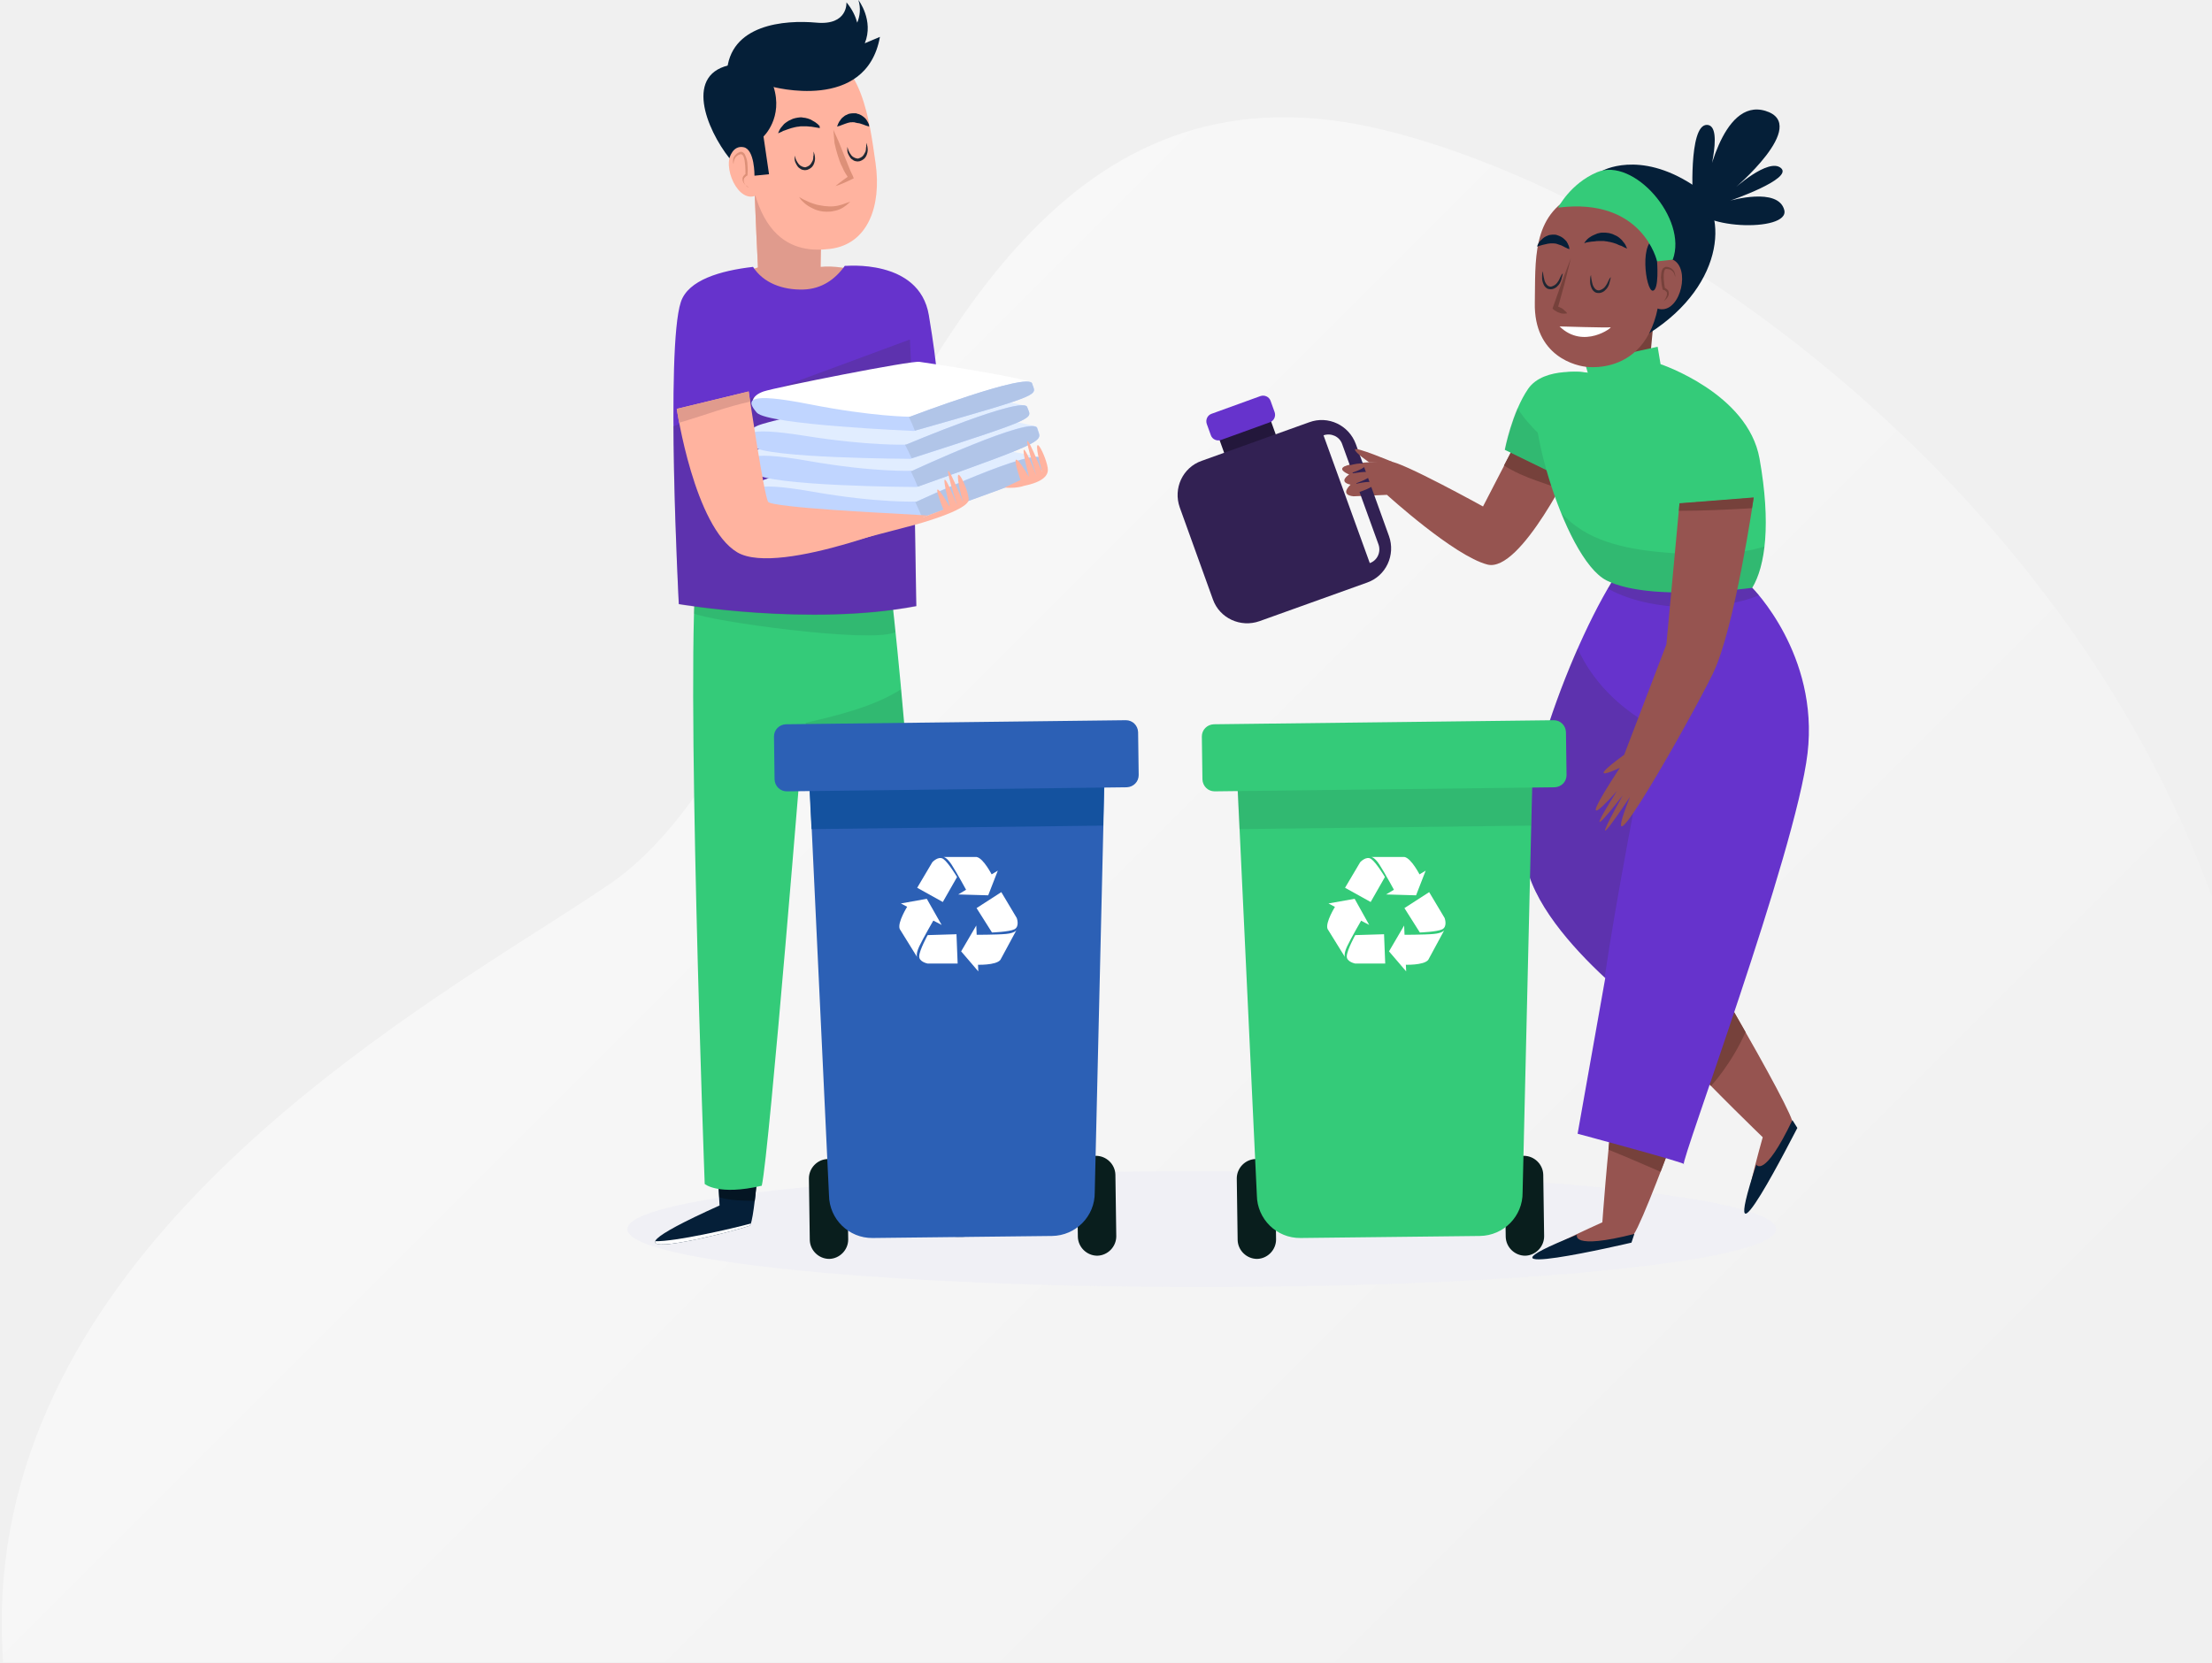
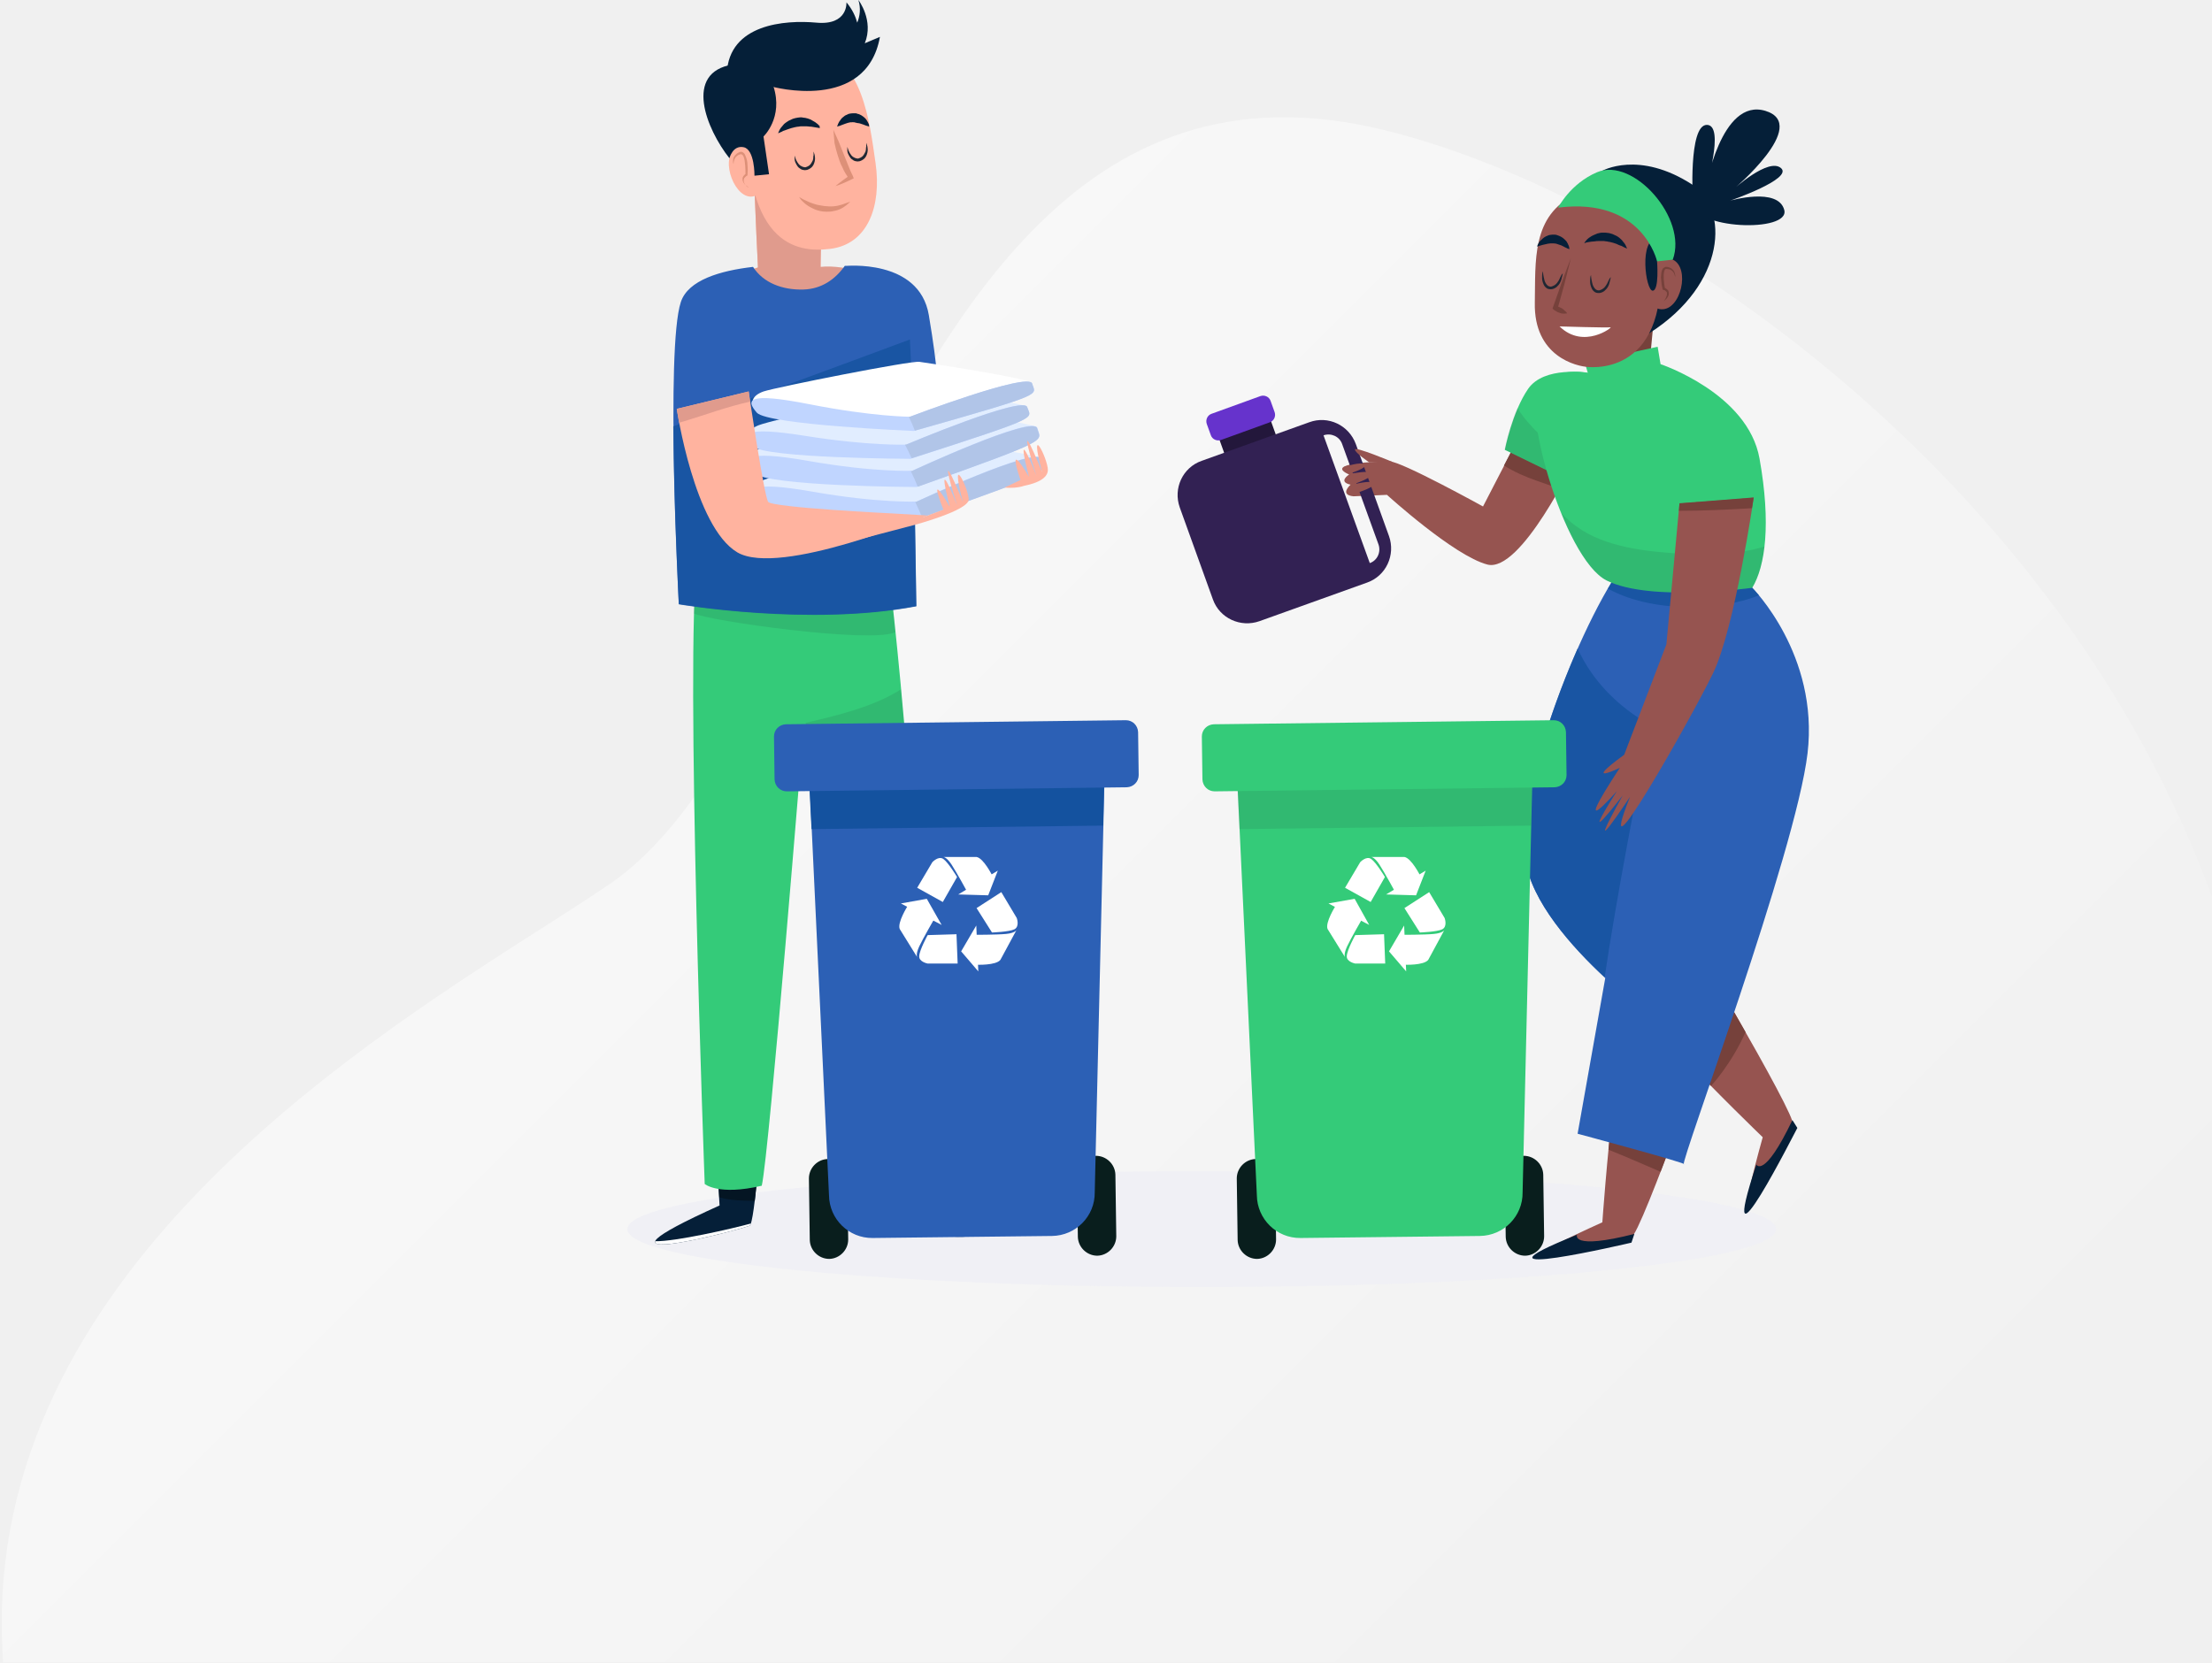
<svg xmlns="http://www.w3.org/2000/svg" width="878" height="660" viewBox="0 0 878 660" fill="none" version="1.1" id="svg4474">
  <path opacity="0.5" fill-rule="evenodd" clip-rule="evenodd" d="M868.075 660H1.269C-9.706 512.198 136.012 419.063 215.18 368.462C225.465 361.889 234.626 356.033 242.175 350.869C275.263 328.232 299.799 278.801 325.894 226.228C373.97 129.372 427.337 21.855 549.226 51.591C656.389 77.802 817.447 189.332 878 356.181V633.297C874.996 642.129 871.691 651.031 868.075 660Z" fill="url(#paint0_linear)" id="path4253" />
  <path d="M477 465C351.079 465 249 475.297 249 488C249 500.703 351.079 511 477 511C602.921 511 705 500.703 705 488C705 475.297 602.921 465 477 465Z" fill="#F0F0F5" id="path4255" />
  <path d="M683.38 398.817C683.38 398.817 651.032 491.056 647.566 491.056C644.1 491.056 574.782 512.963 636.013 485.291C636.013 485.291 642.945 384.981 653.343 380.369C663.74 375.758 683.38 398.817 683.38 398.817Z" fill="#965450" id="path4257" />
  <path d="M659.119 465.229C669.632 437.903 683.381 398.817 683.381 398.817C683.381 398.817 663.74 375.758 653.343 380.369C646.642 383.367 641.328 426.489 638.439 456.466C645.371 459.234 652.187 462.231 659.119 465.229Z" fill="#76413B" id="path4259" />
  <path d="M625.962 490.249C625.962 490.249 623.305 496.36 648.721 489.903L647.566 493.362C647.566 493.362 575.938 510.196 625.962 490.249Z" fill="#051F38" id="path4261" />
  <path d="M663.74 359.731C663.74 359.731 713.764 443.784 711.569 446.436C709.374 449.087 681.647 516.191 699.669 451.509C699.669 451.509 627.117 381.753 630.236 370.8C633.471 359.962 663.74 359.731 663.74 359.731Z" fill="#965450" id="path4263" />
  <path d="M697.128 462.347C697.128 462.347 700.132 468.342 711.454 444.706L713.418 447.819C713.302 447.819 680.261 513.539 697.128 462.347Z" fill="#051F38" id="path4265" />
  <path d="M692.854 409.771C679.452 386.134 663.74 359.731 663.74 359.731C663.74 359.731 633.471 359.962 630.236 370.8C628.157 377.833 657.964 409.655 679.106 431.101C679.221 431.216 687.424 422.108 692.854 409.771Z" fill="#76413B" id="path4267" />
-   <path d="M695.51 233.364C695.51 233.364 664.894 199.351 646.987 220.681C629.08 242.011 601.353 312.343 605.396 341.168C607.823 358.117 624.112 376.219 637.167 388.325L626.192 450.125C626.192 450.125 671.248 462.231 668.36 462.231C666.627 462.231 712.839 338.286 717.46 299.084C722.082 259.883 695.51 233.364 695.51 233.364Z" fill="#6633CC" id="path4269" />
-   <path opacity="0.2" d="M672.059 240.974C680.608 240.858 689.966 239.705 698.168 236.362C696.551 234.402 695.511 233.364 695.511 233.364C695.511 233.364 664.896 199.351 646.989 220.681C644.216 224.025 641.212 228.406 638.208 233.71C648.26 239.244 660.968 241.204 672.059 240.974Z" fill="#352C38" id="path4271" />
-   <path opacity="0.2" d="M626.193 257.461C613.485 286.401 602.741 322.374 605.398 341.053C607.708 357.886 623.883 375.873 636.937 387.979C641.559 356.618 649.992 313.035 655.076 287.9C642.483 280.752 632.085 270.49 626.193 257.461Z" fill="#352C38" id="path4273" />
+   <path d="M695.51 233.364C695.51 233.364 664.894 199.351 646.987 220.681C629.08 242.011 601.353 312.343 605.396 341.168C607.823 358.117 624.112 376.219 637.167 388.325L626.192 450.125C626.192 450.125 671.248 462.231 668.36 462.231C666.627 462.231 712.839 338.286 717.46 299.084C722.082 259.883 695.51 233.364 695.51 233.364Z" fill="#6633CC" id="path4269" style="fill:#2c60b5;fill-opacity:1" />
+   <path opacity="0.2" d="M672.059 240.974C680.608 240.858 689.966 239.705 698.168 236.362C696.551 234.402 695.511 233.364 695.511 233.364C695.511 233.364 664.896 199.351 646.989 220.681C644.216 224.025 641.212 228.406 638.208 233.71C648.26 239.244 660.968 241.204 672.059 240.974Z" fill="#352C38" id="path4271" style="fill:#14529f;fill-opacity:1;opacity:0.8" />
+   <path opacity="0.2" d="M626.193 257.461C613.485 286.401 602.741 322.374 605.398 341.053C607.708 357.886 623.883 375.873 636.937 387.979C641.559 356.618 649.992 313.035 655.076 287.9C642.483 280.752 632.085 270.49 626.193 257.461Z" fill="#352C38" id="path4273" style="opacity:0.8;fill:#14529f;fill-opacity:1" />
  <path d="M607.131 165.337L588.646 201.08C588.646 201.08 556.298 183.209 551.676 183.209C547.055 183.209 525.105 183.785 535.502 188.397C535.502 188.397 530.881 191.279 536.08 192.432C536.08 192.432 531.459 196.468 537.235 197.044L550.521 196.468C550.521 196.468 577.093 220.681 590.379 224.139C603.665 227.598 625.038 182.632 625.038 182.632L607.131 165.337Z" fill="#965450" id="path4275" />
  <path d="M610.135 190.934C613.023 191.972 616.027 193.01 619.031 194.047C622.728 187.591 625.038 182.517 625.038 182.517L607.131 165.223L596.964 184.823C601.008 187.36 605.514 189.32 610.135 190.934Z" fill="#76413B" id="path4277" />
  <path d="M630.236 148.043C630.236 148.043 612.907 145.161 606.552 154.385C600.198 163.608 597.31 178.597 597.31 178.597L622.149 190.704L630.236 148.043Z" fill="#34CB79" id="path4279" />
  <path opacity="0.1" d="M620.648 180.673C614.294 175.715 607.015 169.489 602.279 161.994C598.813 170.065 597.195 178.482 597.195 178.482L622.034 190.588L623.536 182.748C622.612 182.172 621.572 181.48 620.648 180.673Z" fill="#161826" id="path4281" />
  <path d="M508.699 178.943C509.392 180.788 508.353 182.863 506.504 183.555L492.872 188.513C491.023 189.205 488.944 188.167 488.25 186.322L482.821 171.218C482.127 169.373 483.167 167.298 485.016 166.606L498.648 161.648C500.497 160.957 502.576 161.994 503.269 163.839L508.699 178.943Z" fill="#23173B" id="path4283" />
  <path d="M519.674 167.644L476.928 182.979C469.419 185.63 465.607 193.932 468.264 201.426L481.434 237.976C484.091 245.47 492.409 249.275 499.919 246.623L542.665 231.289C550.174 228.637 553.987 220.335 551.33 212.841L538.159 176.291C535.387 168.797 527.184 164.877 519.674 167.644ZM547.171 216.185C548.21 219.182 546.708 222.526 543.705 223.564L525.335 172.832C528.339 171.795 531.69 173.294 532.729 176.291L547.171 216.185Z" fill="#322153" id="path4285" />
  <path d="M505.926 163.608C506.504 165.223 505.695 167.067 504.078 167.644L484.669 174.677C483.051 175.254 481.203 174.447 480.625 172.832L479.008 168.336C478.43 166.722 479.239 164.877 480.856 164.3L500.265 157.267C501.883 156.691 503.731 157.498 504.309 159.112L505.926 163.608Z" fill="#6633CC" id="path4287" />
  <path d="M533.191 185.515C533.191 185.515 540.47 182.979 541.741 184.477C542.896 185.861 535.618 187.936 535.964 188.052C536.195 188.167 543.82 186.438 544.513 188.052C545.207 189.666 536.426 192.548 536.426 192.548C536.426 192.548 544.744 190.242 545.322 191.972C545.9 193.701 536.657 196.238 536.657 196.238L536.195 192.433L535.618 188.052L533.191 185.515Z" fill="#965450" id="path4289" />
  <path d="M543.474 183.555C543.474 183.555 537.813 179.75 537.813 178.482C537.697 177.098 552.832 183.44 552.832 183.44L543.474 183.555Z" fill="#965450" id="path4291" />
  <path d="M655.075 145.161C653.92 147.236 659.581 98.926 659.581 98.926L633.356 116.567C633.356 116.567 635.666 147.467 632.778 147.582C631.623 147.582 627.117 149.312 622.149 151.156C623.305 156.921 625.615 158.189 627.579 163.724C642.252 163.609 658.195 163.263 667.206 149.888C662.007 148.159 656.577 142.278 655.075 145.161Z" fill="#76413B" id="path4293" />
  <path d="M630.236 148.043L629.081 144.008L657.964 137.666L659.119 144.584C659.119 144.584 693.778 156.114 698.399 182.056C703.02 207.998 700.71 224.717 695.511 233.364C695.511 233.364 655.075 239.129 637.746 230.482C620.416 221.834 602.509 157.267 611.752 151.502C620.994 145.737 630.236 148.043 630.236 148.043Z" fill="#34CB79" id="path4295" />
  <path opacity="0.1" d="M668.015 219.874C654.151 219.067 637.168 217.453 625.615 208.921C623.42 207.307 621.456 205.577 619.608 203.617C624.807 216.415 631.276 227.253 637.746 230.482C655.076 239.129 695.511 233.364 695.511 233.364C697.822 229.559 699.555 224.14 700.363 216.992C689.966 220.105 679.106 220.566 668.015 219.874Z" fill="#161826" id="path4297" />
  <path d="M666.628 199.927L696.088 197.621C696.088 197.621 688.579 249.505 679.914 267.377C671.25 285.248 631.392 355.58 646.988 316.378C646.988 316.378 626.771 346.933 644.1 315.802C644.1 315.802 625.038 340.591 641.789 314.073C641.789 314.073 622.149 336.556 642.945 304.849C642.945 304.849 627.348 312.343 644.678 299.66L661.43 255.847L666.628 199.927Z" fill="#965450" id="path4299" />
  <path d="M695.395 201.772C695.858 199.12 696.089 197.506 696.089 197.506L666.628 199.812L666.397 202.81C675.986 202.81 685.691 202.349 695.395 201.772Z" fill="#76413B" id="path4301" />
  <path d="M635.782 67.911C635.782 67.911 650.455 59.379 671.943 73.445C686.153 82.784 685.46 112.647 654.729 132.247C618.222 155.538 635.782 67.911 635.782 67.911Z" fill="#051F38" id="path4303" />
  <path d="M656.116 83.822C656.116 83.822 639.595 71.024 625.5 77.25C607.709 85.321 609.557 104.114 609.21 120.141C608.748 141.471 625.616 145.507 630.699 145.737C638.208 146.198 668.824 144.354 656.116 83.822Z" fill="#965450" id="path4305" />
  <path d="M657.733 103.769C657.733 103.769 658.426 100.54 663.972 103.077C671.019 106.42 667.207 123.254 659.35 122.793C651.379 122.447 657.733 103.769 657.733 103.769Z" fill="#965450" id="path4307" />
  <path d="M657.732 103.769C657.732 103.769 658.657 115.298 655.999 115.414C653.227 115.529 650.338 94.545 657.963 94.545C665.588 94.775 657.732 103.769 657.732 103.769Z" fill="#051F38" id="path4309" />
  <path d="M657.733 103.769C657.733 103.769 652.072 78.172 618.453 82.438C618.453 82.438 623.305 72.869 633.934 68.372C648.375 62.261 669.979 86.82 663.971 103.077C663.971 103.077 661.199 103.423 657.733 103.769Z" fill="#34CB79" id="path4311" />
  <path d="M671.943 80.132C671.943 80.132 670.094 49.578 677.488 49.578C684.882 49.578 676.91 75.29 676.91 75.29C676.91 75.29 683.034 38.51 700.825 44.044C718.617 49.578 687.886 75.29 687.886 75.29C687.886 75.29 701.98 62.377 706.948 66.758C711.8 71.024 686.73 79.671 686.73 79.671C686.73 79.671 705.793 74.137 708.219 83.361C710.645 92.469 671.365 91.201 671.943 80.132Z" fill="#051F38" id="path4313" />
  <path d="M610.134 97.889C610.134 97.889 610.134 97.658 610.365 97.197C610.596 96.736 610.827 96.159 611.405 95.583C611.983 95.006 612.676 94.315 613.6 93.853C613.831 93.738 614.062 93.623 614.409 93.507C614.64 93.392 614.987 93.277 615.218 93.277C615.564 93.277 615.795 93.162 616.142 93.162H617.066C617.644 93.162 618.221 93.392 618.799 93.623C619.377 93.853 619.839 94.084 620.301 94.43C620.763 94.776 621.11 95.122 621.456 95.468C621.803 95.814 622.034 96.159 622.149 96.505C622.265 96.621 622.38 96.851 622.38 96.966C622.496 97.082 622.496 97.312 622.611 97.428C622.727 97.774 622.843 98.004 622.843 98.235C622.958 98.696 622.958 98.927 622.958 98.927C622.958 98.927 622.727 98.811 622.265 98.696C622.034 98.581 621.803 98.465 621.572 98.35C621.341 98.235 620.994 98.12 620.647 97.889C620.301 97.774 620.07 97.543 619.723 97.428C619.377 97.312 619.03 97.197 618.683 97.082C618.337 96.966 617.99 96.851 617.644 96.736C617.297 96.736 616.951 96.621 616.604 96.621H616.142C616.026 96.621 615.795 96.621 615.564 96.621C615.218 96.621 614.871 96.736 614.524 96.736C614.178 96.851 613.831 96.851 613.485 96.966C613.138 97.082 612.791 97.082 612.445 97.197C611.752 97.428 611.174 97.543 610.827 97.658C610.481 97.889 610.134 97.889 610.134 97.889Z" fill="#051F38" id="path4315" />
  <path d="M619.03 129.595C619.03 129.595 637.977 130.172 639.247 129.941C640.403 129.711 628.619 138.935 619.03 129.595Z" fill="white" id="path4317" />
  <path d="M620.301 108.496C620.301 108.496 620.301 108.726 620.185 109.188C620.07 109.649 619.954 110.225 619.723 111.032C619.608 111.378 619.492 111.839 619.261 112.185C619.145 112.416 619.03 112.647 618.914 112.762C618.799 112.992 618.568 113.223 618.452 113.338C618.106 113.684 617.759 114.145 617.181 114.376C617.066 114.491 616.95 114.491 616.719 114.607L616.373 114.722C616.142 114.837 615.795 114.837 615.449 114.837C614.871 114.837 614.178 114.722 613.716 114.261C613.253 113.915 612.907 113.454 612.676 112.877C612.445 112.416 612.329 111.955 612.214 111.494C612.098 111.032 612.098 110.571 612.098 110.225C612.098 109.418 612.098 108.842 612.214 108.381C612.329 107.919 612.445 107.689 612.445 107.689C612.445 107.689 612.445 108.726 612.791 110.225C612.907 110.917 613.138 111.839 613.6 112.531C613.831 112.877 614.062 113.223 614.409 113.454C614.755 113.684 615.102 113.8 615.449 113.8C615.68 113.8 615.795 113.8 616.026 113.684L616.373 113.569C616.373 113.569 616.488 113.454 616.604 113.454C616.95 113.338 617.297 112.992 617.644 112.762C617.99 112.416 618.221 112.07 618.452 111.724C618.683 111.378 618.914 111.032 619.03 110.686C619.377 109.995 619.608 109.418 619.839 109.072C620.185 108.726 620.301 108.496 620.301 108.496Z" fill="#1F2733" id="path4319" />
  <path d="M639.363 109.995C639.363 109.995 639.363 110.225 639.248 110.686C639.132 111.148 639.017 111.724 638.786 112.531C638.67 112.877 638.555 113.338 638.323 113.684C638.208 113.915 638.092 114.145 637.977 114.261C637.861 114.491 637.63 114.722 637.515 114.837C637.168 115.183 636.822 115.644 636.244 115.875C636.128 115.99 636.013 115.99 635.782 116.106L635.435 116.221C635.204 116.336 634.858 116.336 634.511 116.336C633.933 116.336 633.24 116.221 632.778 115.76C632.316 115.414 631.969 114.953 631.738 114.376C631.507 113.915 631.392 113.454 631.276 112.992C631.161 112.531 631.161 112.07 631.161 111.724C631.161 110.917 631.161 110.341 631.276 109.879C631.392 109.418 631.507 109.188 631.507 109.188C631.507 109.188 631.507 110.225 631.854 111.724C631.969 112.416 632.2 113.338 632.663 114.03C632.894 114.376 633.125 114.722 633.471 114.953C633.818 115.183 634.164 115.298 634.511 115.298C634.742 115.298 634.858 115.298 635.089 115.183L635.435 115.068C635.435 115.068 635.551 114.953 635.666 114.953C636.013 114.837 636.359 114.491 636.706 114.261C637.053 113.915 637.284 113.569 637.515 113.223C637.746 112.877 637.977 112.531 638.092 112.185C638.439 111.494 638.67 110.917 638.901 110.571C639.248 110.225 639.363 109.995 639.363 109.995Z" fill="#1F2733" id="path4321" />
  <path d="M660.39 119.565C660.736 119.103 660.967 118.757 661.198 118.296C661.429 117.835 661.545 117.374 661.66 116.913C661.66 116.682 661.66 116.451 661.66 116.221C661.66 116.106 661.545 115.99 661.545 115.99C661.545 115.875 661.429 115.76 661.314 115.76C661.198 115.644 661.198 115.644 661.083 115.529L660.852 115.298C660.736 115.183 660.621 115.183 660.505 115.183L660.159 115.068L659.927 114.953V114.722C659.581 113.454 659.465 112.301 659.35 111.032C659.234 110.456 659.234 109.764 659.35 109.188C659.35 108.496 659.465 107.919 659.696 107.228C659.812 106.882 660.043 106.536 660.39 106.305C660.736 106.075 661.198 105.844 661.545 105.959C662.007 105.959 662.238 106.075 662.585 106.19C662.931 106.305 663.278 106.421 663.509 106.651C663.74 106.882 664.087 107.112 664.202 107.343C664.433 107.574 664.549 107.919 664.664 108.15C664.895 108.726 665.011 109.418 664.895 109.995C664.78 109.418 664.664 108.842 664.318 108.265C664.202 108.035 663.971 107.804 663.74 107.573C663.509 107.343 663.278 107.228 663.047 107.112C662.816 106.997 662.585 106.882 662.238 106.882C662.007 106.882 661.66 106.766 661.429 106.766C660.967 106.766 660.736 107.112 660.621 107.573C660.274 108.611 660.39 109.764 660.39 110.917C660.505 112.07 660.621 113.338 660.852 114.491L660.621 114.146L660.967 114.376C661.083 114.491 661.198 114.491 661.314 114.607L661.66 114.837C661.776 114.953 661.891 115.068 662.007 115.183C662.123 115.299 662.238 115.414 662.238 115.644C662.354 115.76 662.354 115.99 662.354 116.106C662.469 116.451 662.354 116.682 662.354 117.028C662.238 117.604 661.891 118.066 661.545 118.527C661.198 118.873 660.736 119.334 660.39 119.565Z" fill="#76413B" id="path4323" />
  <path d="M622.034 124.407C621.456 124.522 620.994 124.522 620.532 124.522C620.07 124.522 619.608 124.407 619.261 124.292C618.799 124.176 618.452 123.946 618.106 123.831C617.875 123.715 617.759 123.6 617.528 123.485C617.297 123.369 617.182 123.254 616.951 123.139L616.257 122.562L616.373 122.101C617.528 118.757 618.683 115.529 619.839 112.301C620.994 109.072 622.265 105.729 623.536 102.5C622.727 105.844 621.803 109.303 620.994 112.647C620.07 115.99 619.146 119.334 618.221 122.678L617.759 121.64C617.99 121.64 618.221 121.755 618.452 121.755C618.683 121.755 618.915 121.87 619.03 121.986C619.377 122.101 619.839 122.332 620.185 122.562C620.532 122.793 620.879 123.139 621.225 123.485C621.456 123.6 621.803 123.946 622.034 124.407Z" fill="#76413B" id="path4325" />
  <path d="M628.85 96.505C628.85 96.505 628.966 96.159 629.312 95.813C629.543 95.582 629.659 95.352 630.005 95.006C630.352 94.775 630.583 94.429 631.045 94.199C631.392 93.968 631.854 93.622 632.431 93.392C632.894 93.161 633.471 92.93 634.049 92.7C634.627 92.585 635.32 92.354 636.013 92.354C636.36 92.354 636.706 92.354 637.053 92.354L638.092 92.469C638.786 92.469 639.479 92.815 640.056 92.93C640.634 93.161 641.212 93.507 641.789 93.738C642.367 94.084 642.829 94.429 643.176 94.775C643.638 95.121 643.984 95.582 644.216 95.928C644.562 96.274 644.793 96.62 645.024 96.966C645.255 97.312 645.371 97.658 645.486 97.888C645.717 98.35 645.833 98.695 645.833 98.695C645.833 98.695 645.486 98.58 645.024 98.35C644.793 98.234 644.447 98.119 644.1 97.888C643.753 97.658 643.407 97.543 642.945 97.427C642.598 97.312 642.136 97.081 641.674 96.851C641.212 96.735 640.75 96.505 640.288 96.389C639.825 96.274 639.363 96.159 638.901 96.044C638.439 96.044 637.977 95.813 637.399 95.813L636.706 95.698H636.013C635.551 95.698 634.973 95.698 634.511 95.698C634.049 95.698 633.587 95.698 633.125 95.813C632.663 95.813 632.2 95.928 631.738 95.928C630.93 96.044 630.121 96.159 629.659 96.274C629.197 96.505 628.85 96.505 628.85 96.505Z" fill="#051F38" id="path4327" />
  <path d="M612.907 490.825C612.907 494.976 609.557 498.435 605.398 498.55C601.239 498.55 597.773 495.207 597.657 491.056L597.311 466.613C597.311 462.462 600.661 459.003 604.82 458.888C608.979 458.888 612.445 462.231 612.56 466.382L612.907 490.825Z" fill="#091E1D" id="path4329" />
  <path d="M506.504 492.095C506.504 496.245 503.154 499.704 498.995 499.82C494.836 499.82 491.37 496.476 491.254 492.325L490.908 467.882C490.908 463.731 494.258 460.272 498.417 460.157C502.576 460.157 506.042 463.501 506.158 467.651L506.504 492.095Z" fill="#091E1D" id="path4331" />
  <path d="M604.358 473.415C604.473 482.87 596.848 490.595 587.375 490.71L516.209 491.517C506.735 491.633 498.995 484.023 498.879 474.568L491.254 312.92C491.139 303.466 498.764 295.741 508.237 295.625L590.841 294.588C600.314 294.472 608.055 302.082 608.17 311.536L604.358 473.415Z" fill="#34CB79" id="path4333" />
  <path opacity="0.1" d="M607.708 327.793L608.055 311.767C607.939 302.313 600.199 294.703 590.725 294.818L508.121 295.856C498.648 295.971 491.023 303.696 491.139 313.151L491.947 329.177L607.708 327.793Z" fill="#161826" id="path4335" />
  <path d="M621.803 307.732C621.803 310.383 619.723 312.459 617.066 312.574L482.127 314.188C479.47 314.188 477.391 312.113 477.275 309.461L477.044 292.397C477.044 289.745 479.123 287.67 481.781 287.554L616.719 285.94C619.377 285.94 621.456 288.016 621.572 290.667L621.803 307.732Z" fill="#34CB79" id="path4337" />
  <path d="M550.174 355.119L565.886 345.665L562.074 355.465L550.174 355.119Z" fill="white" id="path4339" />
  <path d="M544.283 340.246C544.283 340.246 545.554 340.246 547.518 343.243C549.482 346.241 553.872 354.312 553.872 354.312L561.843 350.738L563.692 347.625C563.692 347.625 560.226 340.707 557.453 340.246H544.283Z" fill="white" id="path4341" />
  <path d="M539.892 342.321C539.892 342.321 542.318 339.669 544.282 341.053C546.246 342.437 549.712 348.202 549.712 348.202L544.051 358.117L533.885 352.468L539.892 342.321Z" fill="white" id="path4343" />
  <path d="M557.338 367.456L558.146 385.673L551.33 377.718L557.338 367.456Z" fill="white" id="path4345" />
  <path d="M573.281 369.301C573.281 369.301 572.703 370.454 569.121 370.8C565.54 371.146 556.298 371.146 556.298 371.146L555.604 379.908L557.453 383.021C557.453 383.021 565.193 383.367 566.926 381.061L573.281 369.301Z" fill="white" id="path4347" />
  <path d="M573.396 364.458C573.396 364.458 574.667 367.802 572.472 368.955C570.392 369.993 563.576 370.223 563.576 370.223L557.453 360.538L567.273 354.197L573.396 364.458Z" fill="white" id="path4349" />
  <path d="M543.472 367.226L527.298 358.693L537.696 356.849L543.472 367.226Z" fill="white" id="path4351" />
  <path d="M533.885 380.024C533.885 380.024 533.192 378.986 534.694 375.758C536.195 372.529 540.817 364.574 540.817 364.574L533.654 359.616L530.072 359.731C530.072 359.731 525.913 366.303 526.953 368.84L533.885 380.024Z" fill="white" id="path4353" />
  <path d="M537.928 382.56C537.928 382.56 534.347 381.868 534.578 379.562C534.694 377.141 537.928 371.261 537.928 371.261L549.366 370.915L549.828 382.56H537.928Z" fill="white" id="path4355" />
  <path d="M302.247 445.167C302.247 445.167 299.706 485.868 297.511 486.675C289.077 489.557 225.42 505.699 285.611 478.604L283.994 448.972L302.247 445.167Z" fill="#051F38" id="path4357" />
  <path d="M299.59 476.759C301.092 464.422 302.247 445.167 302.247 445.167L283.994 448.972L285.496 475.376C290.001 476.644 295.2 476.759 299.59 476.759Z" fill="#041523" id="path4359" />
  <path d="M260.079 492.786C258.231 497.282 291.503 488.75 297.511 486.675C297.626 486.56 297.857 486.329 298.088 485.752C290.579 487.828 267.82 493.016 260.079 492.786Z" fill="white" id="path4361" />
  <path d="M341.181 442.977C341.181 442.977 344.532 483.677 346.842 484.369C355.391 487.136 419.279 502.01 358.511 476.067L359.55 446.436L341.181 442.977Z" fill="#051F38" id="path4363" />
  <path d="M344.532 474.453C342.799 462.232 341.181 442.977 341.181 442.977L359.55 446.436L358.626 472.839C354.12 474.223 348.922 474.338 344.532 474.453Z" fill="#041523" id="path4365" />
  <path d="M384.389 489.788C386.353 494.284 352.85 486.329 346.842 484.369C346.611 484.369 346.496 484.023 346.265 483.446C353.774 485.522 376.649 490.249 384.389 489.788Z" fill="white" id="path4367" />
  <path d="M352.387 223.218C352.387 223.218 369.023 357.31 365.673 465.806C365.673 465.806 345.802 471.34 340.603 467.305C336.097 441.593 336.675 391.554 329.974 354.427C323.62 319.377 321.079 290.667 321.079 290.667L318.999 288.361C318.999 288.361 305.366 457.85 302.363 470.764C285.149 474.799 279.719 470.072 279.719 470.072C279.719 470.072 271.863 258.038 276.715 223.794C282.954 179.059 352.387 223.218 352.387 223.218Z" fill="#34CB79" id="path4369" />
  <path opacity="0.1" d="M355.39 251.004C353.657 233.709 352.27 223.333 352.27 223.333C352.27 223.333 282.953 179.173 276.598 223.909C276.021 228.06 275.674 234.862 275.328 243.51C280.526 246.392 345.454 255.616 355.39 251.004Z" fill="#161826" id="path4371" />
  <path opacity="0.1" d="M319.808 286.978C320.616 296.086 324.775 325.488 329.974 354.427C336.675 391.669 336.097 441.593 340.603 467.305C345.802 471.34 365.673 465.806 365.673 465.806C367.637 399.048 362.207 322.605 357.586 273.719C346.611 280.636 332.631 283.98 319.808 286.978Z" fill="#161826" id="path4373" />
  <path d="M325.7 105.959C325.815 91.893 326.855 73.33 326.855 73.33L299.128 65.72C299.128 65.72 300.052 90.855 300.861 106.19C288.268 110.456 273.942 118.527 273.942 118.527L326.277 131.786L344.878 113.8C344.878 113.8 335.52 109.072 325.7 105.959Z" fill="#FFB39F" id="path4375" />
  <path d="M325.7 105.959C325.815 91.893 326.855 73.33 326.855 73.33L299.128 65.72C299.128 65.72 300.052 90.855 300.861 106.19C288.268 110.456 273.942 118.527 273.942 118.527L326.277 131.786L351.001 110.571C351.001 110.571 335.635 104.806 325.7 105.959Z" fill="#E09B8D" id="path4377" />
  <path d="M296.702 39.086C296.702 39.086 303.98 15.565 323.158 19.255C342.336 22.944 345.109 47.964 347.535 64.798C349.961 81.747 344.531 96.966 329.512 98.811C316.457 100.425 293.698 97.888 296.702 39.086Z" fill="#FFB39F" id="path4379" />
  <path d="M297.626 58.802C297.626 58.802 296.471 55.689 291.734 59.148C285.726 63.529 291.849 79.671 299.128 77.942C306.406 76.212 297.626 58.802 297.626 58.802Z" fill="#FFB39F" id="path4381" />
  <path d="M290.925 25.596C291.387 25.481 300.399 24.789 294.391 25.366C299.936 31.361 299.359 32.86 306.984 34.244C311.027 46.696 303.056 54.19 303.056 54.19L305.251 69.179L299.474 69.756C299.474 69.756 299.59 59.379 295.2 58.456C290.81 57.534 289.539 62.838 289.539 62.838C280.412 51.308 271.169 28.709 290.925 25.596Z" fill="#051F38" id="path4383" />
  <path d="M343.26 17.18C346.957 8.071 340.719 0 340.719 0C341.758 3.344 341.296 6.457 340.256 8.993C339.563 6.457 338.292 3.69 335.982 0.922C335.982 0.922 336.675 10.146 324.082 8.993C311.489 7.84 289.423 9.57 288.499 29.055C287.459 48.541 306.291 34.359 306.291 34.359C306.291 34.359 343.838 44.851 349.268 14.643L343.26 17.18Z" fill="#051F38" id="path4385" />
  <path d="M325.469 50.848C325.469 50.848 325.122 50.848 324.66 50.732C324.082 50.617 323.389 50.502 322.581 50.386C322.118 50.271 321.772 50.271 321.31 50.271C320.848 50.156 320.386 50.156 319.923 50.156C319.461 50.156 318.999 50.156 318.421 50.156C318.19 50.156 317.959 50.156 317.728 50.156L317.035 50.271C316.573 50.271 316.111 50.386 315.533 50.502C315.071 50.617 314.609 50.732 314.147 50.848C313.685 50.963 313.223 51.194 312.761 51.309C312.298 51.424 311.952 51.655 311.49 51.77C311.143 51.885 310.681 52.001 310.45 52.231C310.103 52.346 309.872 52.462 309.641 52.577C309.179 52.808 308.833 52.923 308.833 52.923C308.833 52.923 308.948 52.577 309.179 52.116C309.295 51.885 309.41 51.539 309.641 51.194C309.872 50.848 310.103 50.502 310.45 50.156C310.797 49.81 311.028 49.349 311.49 49.003C311.952 48.657 312.414 48.311 312.992 47.965C313.569 47.734 314.147 47.389 314.725 47.158C315.418 46.927 315.995 46.812 316.689 46.697L317.728 46.581C318.075 46.581 318.422 46.581 318.768 46.697C319.115 46.697 319.461 46.812 319.692 46.812C320.039 46.927 320.27 46.927 320.617 47.043C321.194 47.273 321.772 47.389 322.234 47.734C322.696 47.965 323.158 48.311 323.62 48.542C323.967 48.772 324.314 49.118 324.66 49.349C324.891 49.579 325.122 49.925 325.353 50.041C325.238 50.502 325.469 50.848 325.469 50.848Z" fill="#051F38" id="path4387" />
  <path d="M344.993 50.27C344.993 50.27 344.762 50.155 344.3 50.039C343.838 49.924 343.26 49.694 342.682 49.463C342.336 49.348 341.989 49.233 341.643 49.117C341.296 49.002 340.949 48.886 340.603 48.886C340.256 48.886 339.91 48.771 339.563 48.656C339.448 48.656 339.216 48.656 339.101 48.541H338.639C338.292 48.425 337.946 48.656 337.599 48.541C337.252 48.656 336.906 48.656 336.559 48.771C336.213 48.887 335.866 49.002 335.52 49.117C335.173 49.233 334.826 49.348 334.595 49.463C334.249 49.578 333.902 49.694 333.671 49.809C333.44 49.924 333.209 50.039 332.978 50.039C332.516 50.155 332.285 50.27 332.285 50.27C332.285 50.27 332.285 50.039 332.516 49.578C332.631 49.348 332.631 49.117 332.862 48.771C332.978 48.425 333.209 48.195 333.44 47.849C333.671 47.503 333.902 47.157 334.249 46.811C334.595 46.465 335.057 46.235 335.404 45.889C335.866 45.658 336.444 45.428 336.906 45.197C337.484 45.082 338.061 44.966 338.639 44.966C338.985 44.966 339.216 44.966 339.563 44.966C339.91 44.966 340.141 45.082 340.372 45.197C340.603 45.197 340.949 45.312 341.18 45.428C341.412 45.543 341.643 45.658 341.874 45.773C342.798 46.35 343.491 46.926 343.953 47.618C344.415 48.31 344.646 48.887 344.877 49.348C344.993 50.039 344.993 50.27 344.993 50.27Z" fill="#051F38" id="path4389" />
  <path d="M330.783 51.538C331.476 53.037 332.17 54.651 332.863 56.15C333.209 56.957 333.44 57.649 333.787 58.456L334.711 60.762L335.635 63.068C335.982 63.875 336.213 64.567 336.56 65.374L337.022 66.527C337.137 66.873 337.368 67.334 337.484 67.68C337.831 68.372 338.177 69.064 338.524 69.871L338.87 70.793L338.177 71.139C337.137 71.6 336.098 72.177 334.942 72.638C333.903 73.099 332.747 73.56 331.592 73.906C332.516 73.099 333.44 72.407 334.365 71.716C335.289 71.024 336.329 70.332 337.253 69.64L336.906 70.909C336.444 70.217 335.982 69.41 335.52 68.718C335.058 68.026 334.711 67.219 334.365 66.412L333.787 65.259L333.325 64.106C333.094 63.299 332.747 62.492 332.516 61.685L331.823 59.263C331.592 58.456 331.476 57.649 331.245 56.842C331.13 54.997 330.899 53.268 330.783 51.538Z" fill="#DD9078" id="path4391" />
  <path d="M297.279 74.598C296.817 74.368 296.355 74.022 296.009 73.56C295.662 73.215 295.2 72.753 294.969 72.177C294.853 71.946 294.738 71.6 294.738 71.254C294.738 71.139 294.738 70.909 294.738 70.793C294.738 70.678 294.853 70.447 294.853 70.332C294.969 69.986 295.2 69.756 295.431 69.525C295.546 69.41 295.662 69.294 295.777 69.179L296.124 68.948L295.893 69.294C295.893 68.026 295.893 66.758 295.777 65.605C295.662 64.337 295.546 63.068 295.084 62.031C294.969 61.8 294.853 61.569 294.622 61.454C294.507 61.339 294.276 61.224 294.045 61.224C293.929 61.224 293.813 61.224 293.698 61.339C293.582 61.339 293.351 61.454 293.236 61.454C293.005 61.569 292.774 61.685 292.543 61.915C292.312 62.146 292.08 62.261 291.965 62.492C291.849 62.722 291.618 62.953 291.503 63.299C291.272 63.875 291.156 64.452 291.156 65.144C290.925 64.567 290.925 63.875 291.041 63.184C291.041 62.838 291.156 62.492 291.387 62.261C291.503 61.915 291.734 61.685 291.965 61.454L292.312 61.108L292.774 60.762C292.889 60.647 293.12 60.647 293.236 60.532C293.351 60.416 293.582 60.416 293.813 60.301C294.276 60.186 294.738 60.301 295.084 60.647C295.431 60.878 295.662 61.224 295.777 61.569C296.124 62.261 296.24 62.838 296.471 63.529C296.586 64.221 296.702 64.798 296.702 65.49C296.817 66.758 296.817 68.026 296.702 69.41V69.64L296.471 69.756C296.24 69.871 296.009 69.986 295.893 70.217C295.777 70.332 295.546 70.563 295.431 70.678C295.315 70.793 295.315 70.909 295.315 71.024C295.315 71.139 295.2 71.254 295.2 71.37C295.2 71.6 295.2 71.831 295.2 72.061C295.315 72.523 295.546 72.984 295.893 73.445C296.586 73.906 296.933 74.252 297.279 74.598Z" fill="#DD9078" id="path4393" />
  <path d="M315.417 61.8C315.417 61.8 315.533 62.031 315.649 62.492C315.764 62.722 315.764 62.953 315.88 63.184C315.995 63.414 316.111 63.76 316.342 64.106C316.457 64.452 316.804 64.682 316.919 65.028C317.035 65.144 317.15 65.259 317.381 65.49C317.497 65.605 317.613 65.72 317.844 65.835C318.19 66.066 318.537 66.181 318.883 66.297C319.114 66.297 319.23 66.412 319.461 66.412C319.692 66.412 319.808 66.412 320.039 66.297L320.616 66.066L321.194 65.72C321.541 65.49 321.772 65.144 322.003 64.798C322.234 64.452 322.349 64.106 322.58 63.76C322.696 63.414 322.811 63.068 322.811 62.607C322.811 62.261 322.811 61.915 322.927 61.685C322.927 61.339 322.927 61.108 322.927 60.878C322.927 60.416 322.927 60.186 322.927 60.186C322.927 60.186 323.042 60.416 323.158 60.878C323.274 61.108 323.274 61.339 323.389 61.685C323.389 62.031 323.505 62.376 323.505 62.722C323.505 63.068 323.505 63.529 323.389 63.991C323.274 64.452 323.158 64.913 322.927 65.374C322.696 65.835 322.349 66.297 321.887 66.642L321.194 67.104C320.963 67.219 320.616 67.334 320.385 67.45C320.154 67.45 319.808 67.565 319.461 67.565C319.23 67.565 318.883 67.45 318.652 67.45C318.075 67.334 317.613 66.988 317.15 66.642C316.688 66.297 316.457 65.835 316.226 65.49C315.995 65.028 315.764 64.682 315.649 64.337C315.533 63.991 315.417 63.645 315.417 63.299C315.417 62.953 315.417 62.722 315.417 62.492C315.417 62.031 315.417 61.8 315.417 61.8Z" fill="#1F2733" id="path4395" />
  <path d="M336.329 58.341C336.329 58.341 336.444 58.572 336.56 59.033C336.675 59.263 336.675 59.494 336.791 59.725C336.906 59.955 337.022 60.301 337.253 60.647C337.368 60.993 337.715 61.224 337.831 61.569C337.946 61.685 338.062 61.8 338.293 62.031C338.408 62.146 338.524 62.261 338.755 62.377C339.101 62.607 339.448 62.722 339.795 62.838C340.026 62.838 340.141 62.953 340.372 62.953C340.603 62.953 340.719 62.953 340.95 62.838L341.527 62.607L342.105 62.261C342.452 62.031 342.683 61.685 342.914 61.339C343.145 60.993 343.26 60.647 343.491 60.301C343.607 59.955 343.723 59.609 343.723 59.148C343.723 58.802 343.723 58.456 343.838 58.226C343.838 57.88 343.838 57.649 343.838 57.419C343.838 56.957 343.838 56.727 343.838 56.727C343.838 56.727 343.954 56.957 344.069 57.419C344.185 57.649 344.185 57.88 344.3 58.226C344.3 58.572 344.416 58.917 344.416 59.263C344.416 59.609 344.416 60.071 344.3 60.532C344.185 60.993 344.069 61.454 343.838 61.915C343.607 62.377 343.26 62.838 342.798 63.184L342.105 63.645C341.874 63.76 341.527 63.875 341.296 63.991C341.065 63.991 340.719 64.106 340.372 64.106C340.141 64.106 339.795 63.991 339.563 63.991C338.986 63.875 338.524 63.529 338.062 63.184C337.599 62.838 337.368 62.377 337.137 62.031C336.906 61.569 336.675 61.224 336.56 60.878C336.444 60.532 336.329 60.186 336.329 59.84C336.329 59.494 336.329 59.263 336.329 59.033C336.329 58.572 336.329 58.341 336.329 58.341Z" fill="#1F2733" id="path4397" />
  <path d="M317.237 78.103C317.237 78.103 317.121 78.103 317.237 78.219C317.352 78.334 317.583 78.449 317.815 78.565C318.277 78.91 319.085 79.256 320.01 79.718C320.934 80.179 322.089 80.64 323.244 80.986C323.822 81.216 324.515 81.332 325.093 81.447C325.671 81.562 326.364 81.678 327.057 81.793C328.328 81.908 329.599 82.023 330.869 81.908C332.14 81.793 333.18 81.562 334.22 81.216C335.144 80.871 335.953 80.64 336.53 80.409C337.108 80.179 337.455 80.064 337.455 80.064C337.455 80.064 337.224 80.409 336.761 80.755C336.299 81.216 335.606 81.793 334.682 82.369C333.758 82.946 332.487 83.522 331.1 83.753C329.714 84.099 328.212 84.099 326.71 83.984C326.017 83.868 325.208 83.753 324.515 83.522C323.822 83.292 323.129 83.061 322.551 82.715C321.28 82.139 320.241 81.447 319.432 80.755C318.623 80.064 317.93 79.372 317.583 78.795C317.352 78.565 317.237 78.334 317.237 78.103C317.121 78.103 317.121 78.219 317.237 78.103Z" fill="#DD9078" id="path4399" />
-   <path d="M335.289 105.613C335.289 105.613 364.865 102.5 368.677 125.099C372.49 147.813 372.143 153.923 372.143 153.923L343.261 149.657L335.289 105.613Z" fill="#6633CC" id="path4401" />
-   <path d="M360.242 123.83C358.509 109.417 343.837 106.304 335.288 105.612C331.475 110.916 326.161 114.721 318.883 114.952C310.564 115.182 302.939 112.3 298.896 105.958C285.957 107.457 273.133 111.147 270.244 119.909C264.121 138.357 269.436 239.82 269.436 239.82C269.436 239.82 321.193 248.698 363.708 240.627C363.593 240.742 362.553 143.084 360.242 123.83Z" fill="#6633CC" id="path4403" />
-   <path opacity="0.2" d="M267.242 169.258C267.473 202.695 269.437 239.936 269.437 239.936C269.437 239.936 321.194 248.814 363.709 240.743C363.709 240.743 362.9 166.606 361.167 134.784C329.859 146.429 298.55 157.959 267.242 169.258Z" fill="#352C38" id="path4405" />
+   <path d="M335.289 105.613C335.289 105.613 364.865 102.5 368.677 125.099C372.49 147.813 372.143 153.923 372.143 153.923L343.261 149.657L335.289 105.613Z" fill="#6633CC" id="path4401" style="fill:#2c60b5;fill-opacity:1" />
+   <path d="M360.242 123.83C358.509 109.417 343.837 106.304 335.288 105.612C331.475 110.916 326.161 114.721 318.883 114.952C310.564 115.182 302.939 112.3 298.896 105.958C285.957 107.457 273.133 111.147 270.244 119.909C264.121 138.357 269.436 239.82 269.436 239.82C269.436 239.82 321.193 248.698 363.708 240.627C363.593 240.742 362.553 143.084 360.242 123.83Z" fill="#6633CC" id="path4403" style="fill:#2c60b5;fill-opacity:1" />
+   <path opacity="0.2" d="M267.242 169.258C267.473 202.695 269.437 239.936 269.437 239.936C269.437 239.936 321.194 248.814 363.709 240.743C363.709 240.743 362.9 166.606 361.167 134.784C329.859 146.429 298.55 157.959 267.242 169.258Z" fill="#352C38" id="path4405" style="fill:#14529f;fill-opacity:1;opacity:0.8" />
  <path d="M299.127 196.007C299.127 196.007 297.972 192.664 303.286 190.473C308.601 188.282 363.362 173.985 366.828 174.447C370.293 174.908 412.693 179.981 413.386 182.287C414.079 184.593 362.668 201.196 362.668 201.196L299.127 196.007Z" fill="#E1EDFF" id="path4407" />
  <path d="M365.557 205.577C365.557 205.577 305.597 205.347 300.976 199.928C296.355 194.509 296.239 190.588 322.465 195.2C348.69 199.812 363.824 199.12 363.824 199.12C363.824 199.12 411.885 176.753 413.502 182.172C415.004 187.706 420.087 186.322 365.557 205.577Z" fill="#C0D5FF" id="path4409" />
  <path d="M413.387 182.287C411.885 176.868 363.709 199.236 363.709 199.236C363.709 199.236 363.593 199.236 363.247 199.236C364.286 201.311 365.095 203.271 366.019 205.462C420.087 186.322 415.004 187.706 413.387 182.287Z" fill="#B1C5E8" id="path4411" />
  <path d="M297.394 183.67C297.394 183.67 296.238 180.327 301.553 178.136C306.867 175.945 361.628 161.648 365.094 162.11C368.56 162.571 410.959 167.644 411.653 169.95C412.346 172.256 360.935 188.859 360.935 188.859L297.394 183.67Z" fill="#E1EDFF" id="path4413" />
  <path d="M363.824 193.356C363.824 193.356 303.864 193.125 299.243 187.706C294.622 182.287 294.506 178.367 320.731 182.979C346.957 187.591 362.091 186.899 362.091 186.899C362.091 186.899 410.151 164.531 411.769 169.95C413.155 175.369 418.354 173.985 363.824 193.356Z" fill="#C0D5FF" id="path4415" />
  <path d="M411.654 170.065C410.152 164.646 361.976 187.014 361.976 187.014C361.976 187.014 361.86 187.014 361.514 187.014C362.553 189.09 363.362 191.05 364.286 193.24C418.239 173.985 413.155 175.369 411.654 170.065Z" fill="#B1C5E8" id="path4417" />
  <path d="M297.163 173.639C297.163 173.639 296.123 170.757 301.206 168.797C306.29 166.837 359.318 154.269 362.668 154.73C366.019 155.192 407.032 159.688 407.725 161.648C408.418 163.608 358.625 178.367 358.625 178.367L297.163 173.639Z" fill="#E1EDFF" id="path4419" />
  <path d="M361.398 182.172C361.398 182.172 303.402 181.941 298.897 177.214C294.391 172.486 294.391 169.027 319.692 173.063C344.993 177.098 359.665 176.522 359.665 176.522C359.665 176.522 406.224 156.806 407.726 161.648C409.228 166.376 414.195 165.107 361.398 182.172Z" fill="#C0D5FF" id="path4421" />
  <path d="M407.726 161.648C406.224 156.921 359.665 176.522 359.665 176.522C359.665 176.522 359.55 176.522 359.203 176.522C360.127 178.251 361.052 180.096 361.86 181.941C414.195 165.107 409.228 166.376 407.726 161.648Z" fill="#B1C5E8" id="path4423" />
  <path d="M298.78 160.15C298.78 160.15 297.856 157.267 303.055 155.422C308.254 153.693 361.629 143.085 364.979 143.662C368.329 144.123 409.111 150.234 409.689 152.194C410.267 154.154 360.011 166.952 360.011 166.952L298.78 160.15Z" fill="white" id="path4425" />
  <path d="M362.669 171.102C362.669 171.102 304.673 168.681 300.399 163.838C296.124 158.88 296.124 155.537 321.309 160.494C346.495 165.452 361.167 165.452 361.167 165.452C361.167 165.452 408.419 147.581 409.69 152.308C411.076 157.035 416.044 155.998 362.669 171.102Z" fill="#C0D5FF" id="path4427" />
  <path d="M409.69 152.309C408.419 147.467 361.167 165.453 361.167 165.453C361.167 165.453 361.052 165.453 360.705 165.453C361.629 167.298 362.438 169.143 363.131 170.988C415.928 155.999 410.961 157.036 409.69 152.309Z" fill="#B1C5E8" id="path4429" />
  <path d="M268.628 162.34L297.164 155.422C297.164 155.422 303.287 196.93 304.904 199.236C306.522 201.542 354.236 203.848 354.236 203.848L368.099 204.655C368.099 204.655 309.525 229.213 292.658 219.298C275.56 209.151 268.628 162.34 268.628 162.34Z" fill="#FFB39F" id="path4431" />
  <path d="M271.401 167.298C280.181 164.646 288.73 161.418 297.741 159.458C297.395 156.921 297.164 155.422 297.164 155.422L268.628 162.34C268.628 162.34 268.975 164.416 269.552 167.875C270.245 167.644 270.823 167.413 271.401 167.298Z" fill="#E09B8D" id="path4433" />
  <path d="M362.785 208.46C362.785 208.46 384.504 202.695 384.504 198.313C384.504 193.932 376.648 178.136 382.194 199.236C382.194 199.236 370.641 170.642 379.883 200.619C379.883 200.619 370.872 177.329 376.995 201.196C376.995 201.196 367.752 185.054 374.453 202.349L366.135 205.462L346.148 205.231L335.52 215.608L362.785 208.46Z" fill="#FFB39F" id="path4435" />
  <path d="M413.618 187.36C413.618 187.36 402.065 158.766 411.307 188.744C411.307 188.744 402.296 165.453 408.419 189.32C408.419 189.32 399.176 173.178 405.068 190.588L398.714 193.586C401.025 193.817 404.029 193.701 406.455 192.894C413.849 191.395 415.928 188.859 415.928 186.553C415.928 182.172 408.072 166.376 413.618 187.36Z" fill="#FFB39F" id="path4437" />
  <path d="M443.078 490.825C443.078 494.976 439.728 498.435 435.569 498.55C431.409 498.55 427.944 495.207 427.828 491.056L427.481 466.613C427.481 462.462 430.832 459.003 434.991 458.888C439.15 458.888 442.616 462.231 442.731 466.382L443.078 490.825Z" fill="#091E1D" id="path4439" />
  <path d="M336.675 492.095C336.675 496.245 333.325 499.704 329.166 499.82C325.007 499.82 321.541 496.476 321.425 492.325L321.079 467.882C321.079 463.731 324.429 460.272 328.588 460.157C332.747 460.157 336.213 463.501 336.329 467.651L336.675 492.095Z" fill="#091E1D" id="path4441" />
  <path d="M434.529 473.415C434.645 482.87 427.02 490.595 417.546 490.71L346.38 491.517C336.907 491.633 329.166 484.023 329.051 474.568L321.426 312.92C321.31 303.466 328.935 295.741 338.408 295.625L421.012 294.588C430.486 294.472 438.226 302.082 438.342 311.536L434.529 473.415Z" fill="#322153" id="path4443" style="fill:#2c60b5;fill-opacity:1" />
  <path d="M437.879 327.793L438.226 311.767C438.111 302.313 430.37 294.703 420.897 294.818L338.293 295.856C328.819 295.971 321.194 303.696 321.31 313.151L322.119 329.177L437.879 327.793Z" fill="#1C0C3B" id="path4445" style="fill:#14529f;fill-opacity:1" />
  <path d="M451.974 307.732C451.974 310.383 449.895 312.459 447.237 312.574L312.299 314.188C309.641 314.188 307.562 312.113 307.446 309.461L307.215 292.397C307.215 289.745 309.295 287.67 311.952 287.554L446.891 285.94C449.548 285.94 451.628 288.016 451.743 290.667L451.974 307.732Z" fill="#322153" id="path4447" style="fill:#2c60b5;fill-opacity:1" />
  <path d="M380.346 355.119L396.058 345.665L392.245 355.465L380.346 355.119Z" fill="white" id="path4449" />
  <path d="M374.454 340.246C374.454 340.246 375.724 340.246 377.688 343.243C379.652 346.241 384.043 354.312 384.043 354.312L392.014 350.738L393.863 347.625C393.863 347.625 390.397 340.707 387.624 340.246H374.454Z" fill="white" id="path4451" />
  <path d="M370.064 342.321C370.064 342.321 372.49 339.669 374.454 341.053C376.418 342.437 379.884 348.202 379.884 348.202L374.223 358.117L364.056 352.468L370.064 342.321Z" fill="white" id="path4453" />
  <path d="M387.509 367.456L388.317 385.673L381.501 377.718L387.509 367.456Z" fill="white" id="path4455" />
  <path d="M403.451 369.301C403.451 369.301 402.874 370.454 399.292 370.8C395.711 371.146 386.469 371.146 386.469 371.146L385.775 379.908L387.624 383.022C387.624 383.022 395.364 383.367 397.097 381.061L403.451 369.301Z" fill="white" id="path4457" />
  <path d="M403.567 364.458C403.567 364.458 404.838 367.802 402.643 368.955C400.563 369.993 393.747 370.223 393.747 370.223L387.624 360.538L397.444 354.197L403.567 364.458Z" fill="white" id="path4459" />
  <path d="M373.76 367.226L357.585 358.694L367.868 356.849L373.76 367.226Z" fill="white" id="path4461" />
  <path d="M364.056 380.024C364.056 380.024 363.363 378.986 364.865 375.758C366.367 372.529 370.988 364.574 370.988 364.574L363.825 359.616L360.244 359.731C360.244 359.731 356.085 366.303 357.124 368.84L364.056 380.024Z" fill="white" id="path4463" />
  <path d="M368.215 382.56C368.215 382.56 364.634 381.868 364.865 379.562C364.98 377.141 368.215 371.261 368.215 371.261L379.653 370.915L380.115 382.56H368.215Z" fill="white" id="path4465" />
  <defs id="defs4472">
    <linearGradient id="paint0_linear" x1="369.5" y1="153.5" x2="868" y2="652" gradientUnits="userSpaceOnUse">
      <stop stop-color="white" id="stop4467" />
      <stop offset="1" stop-color="white" stop-opacity="0" id="stop4469" />
    </linearGradient>
  </defs>
</svg>
